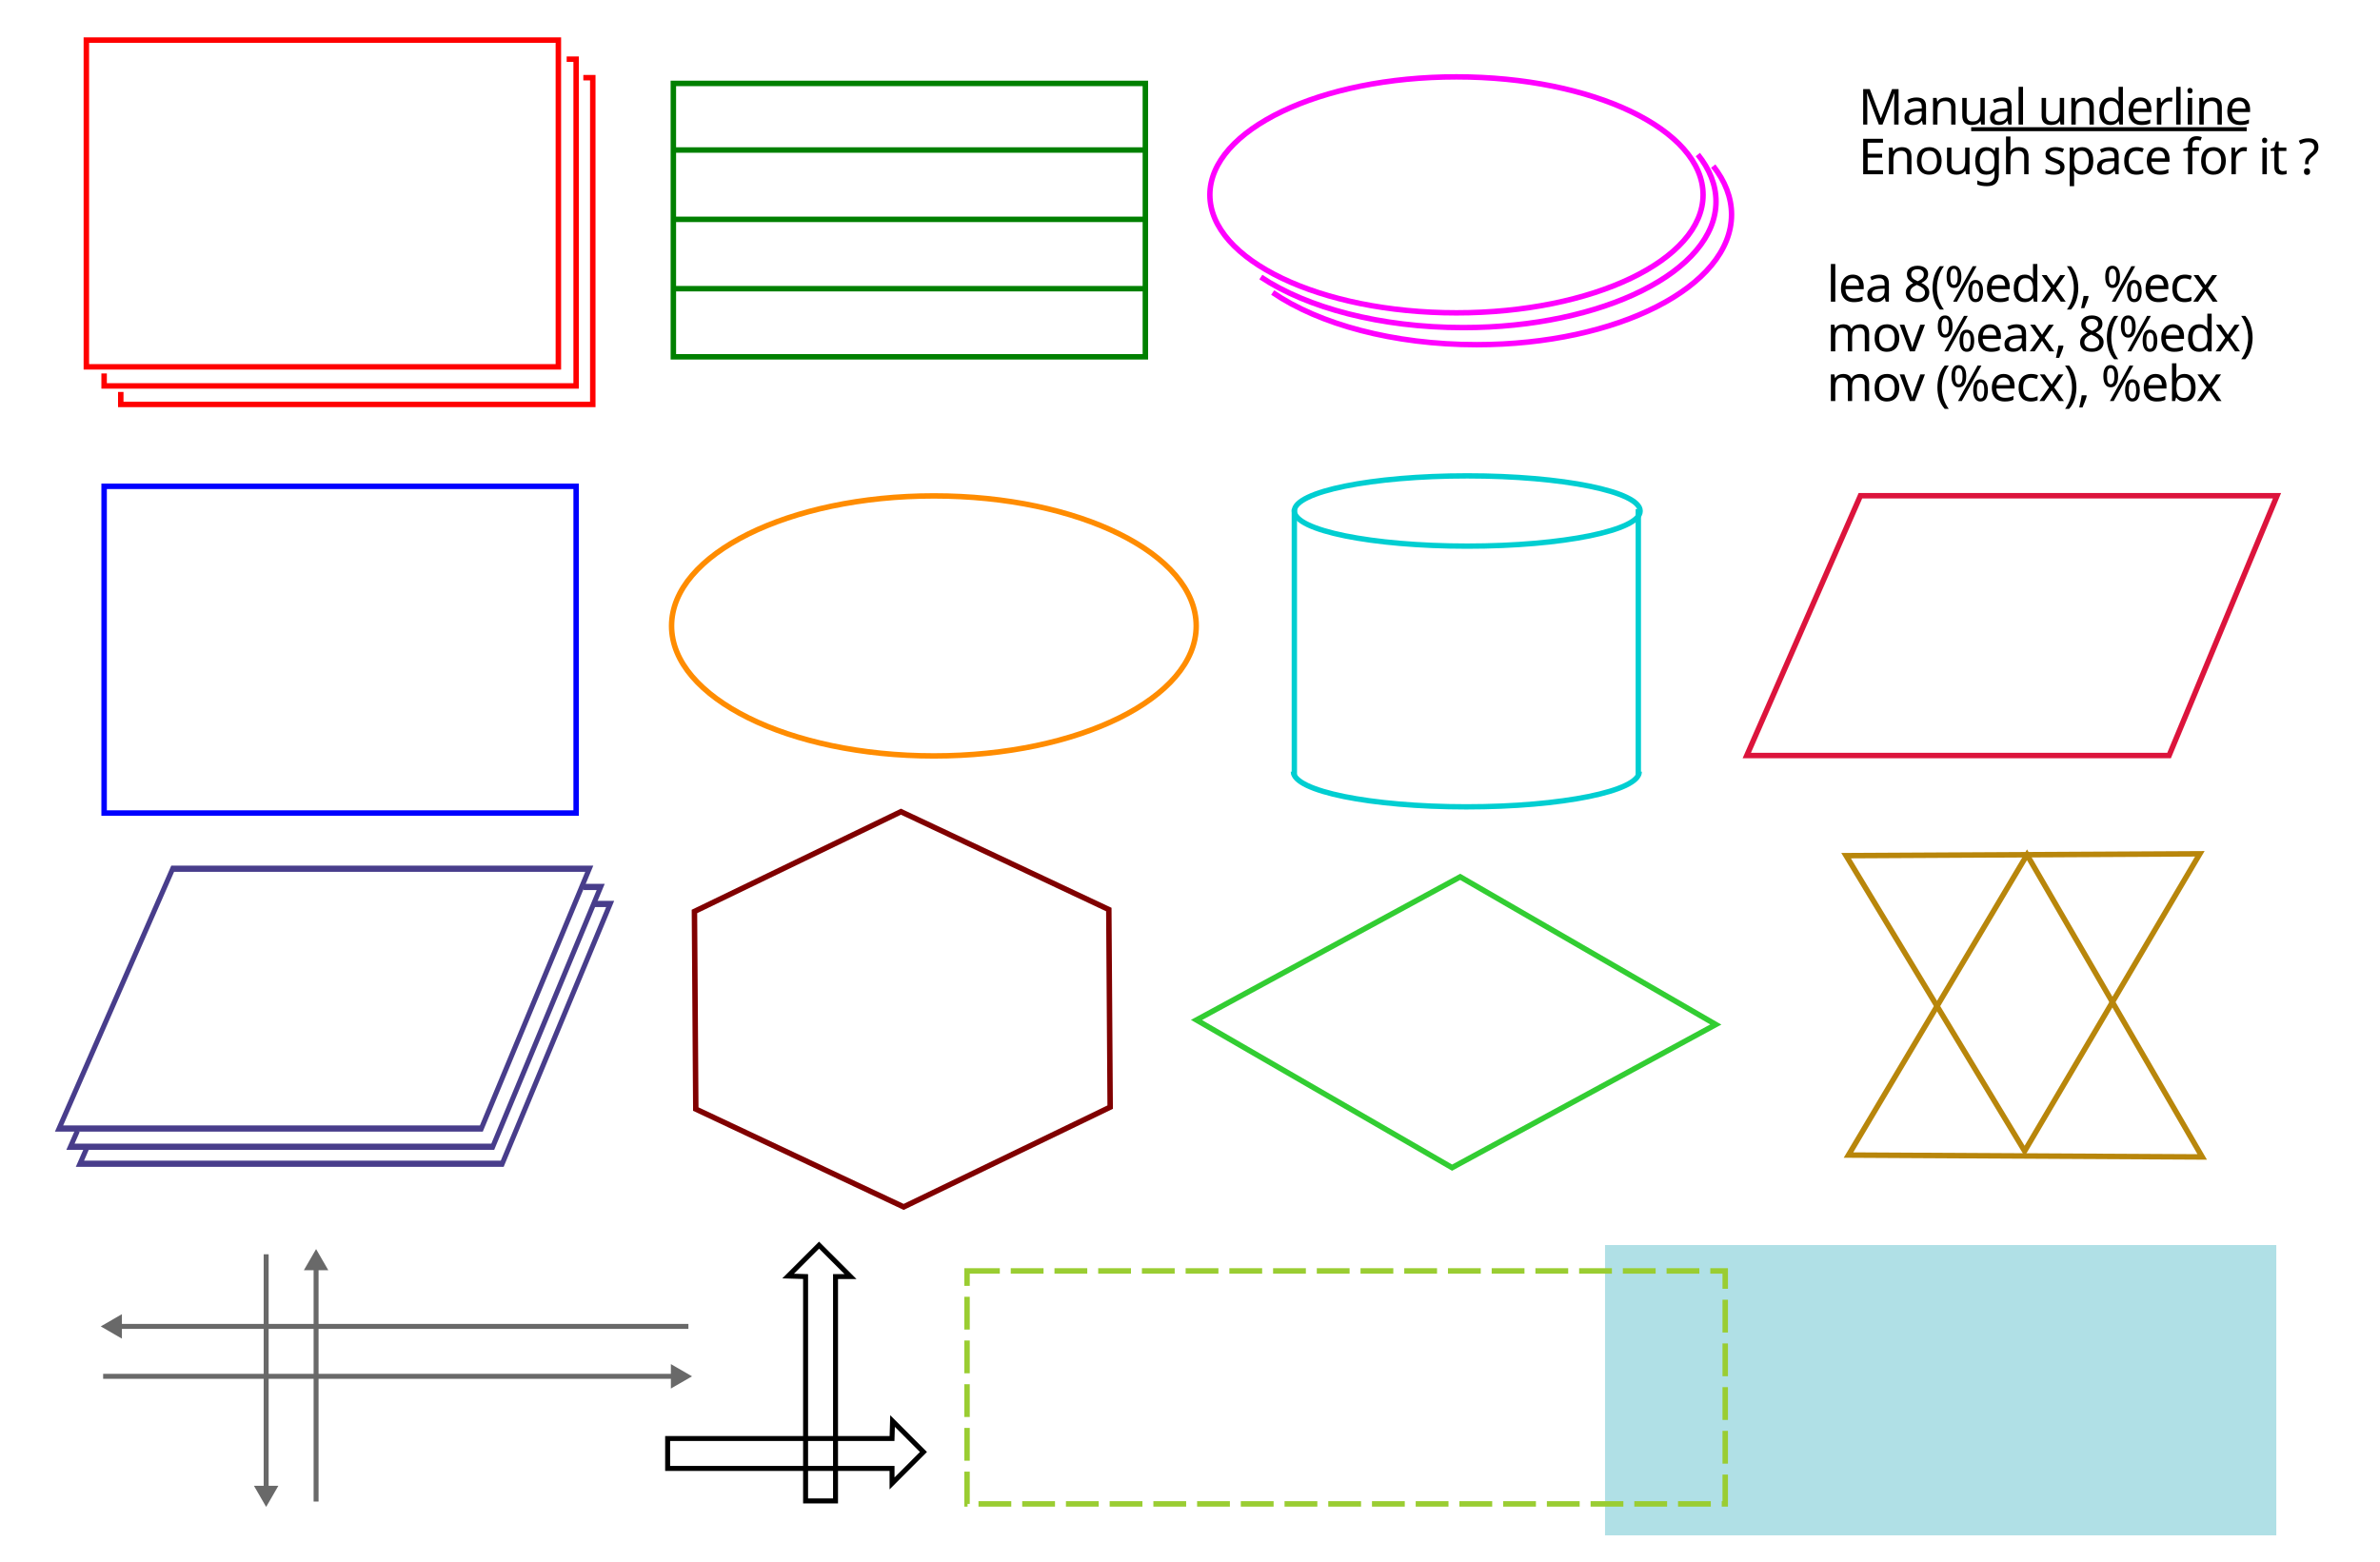
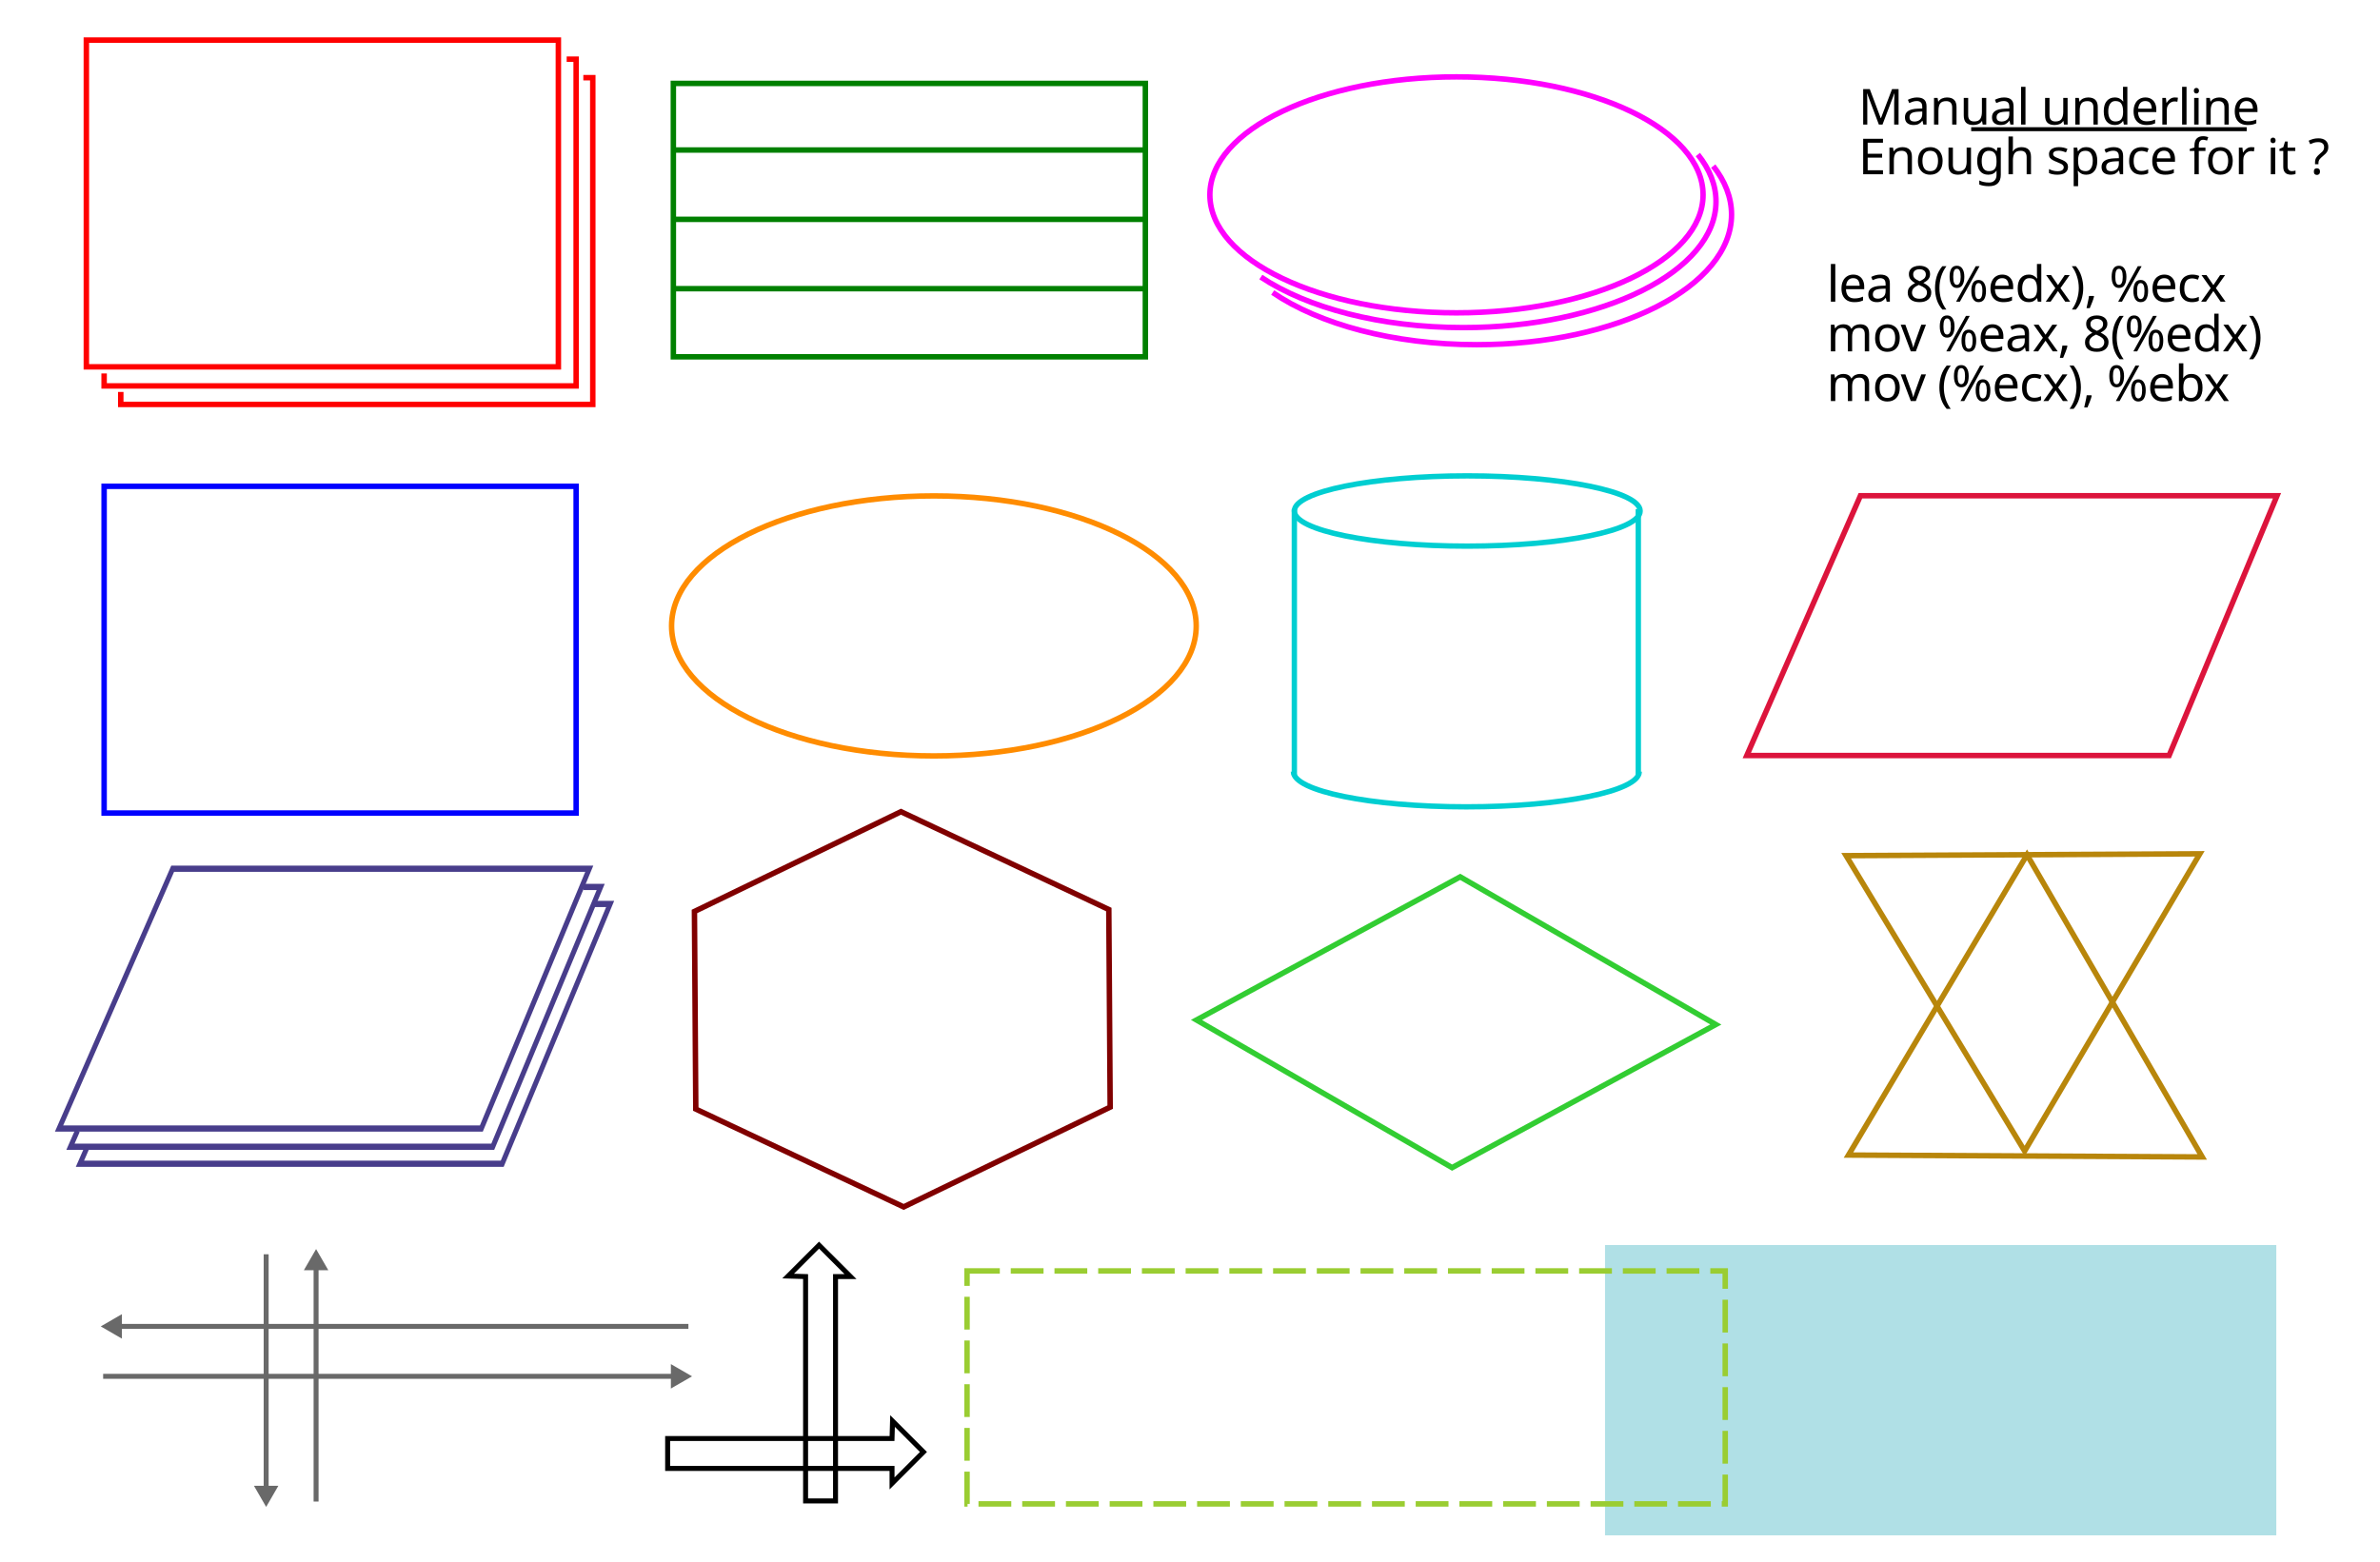
<svg xmlns="http://www.w3.org/2000/svg" version="1.1" id="svg2" viewBox="0 0 479.029 314.274" height="88.695mm" width="135.193mm">
  <defs id="defs4">
    <marker orient="auto" refY="0.0" refX="0.0" id="TriangleOutM" style="overflow:visible">
      <path id="path4565" d="M 5.77,0.0 L -2.88,5.0 L -2.88,-5.0 L 5.77,0.0 z " style="fill-rule:evenodd;stroke:#696969;stroke-width:1pt;stroke-opacity:1;fill:#696969;fill-opacity:1" transform="scale(0.4)" />
    </marker>
    <marker style="overflow:visible" id="marker6723" refX="0.0" refY="0.0" orient="auto">
      <path transform="scale(-0.4)" style="fill-rule:evenodd;stroke:#696969;stroke-width:1pt;stroke-opacity:1;fill:#696969;fill-opacity:1" d="M 5.77,0.0 L -2.88,5.0 L -2.88,-5.0 L 5.77,0.0 z " id="path6725" />
    </marker>
    <marker orient="auto" refY="0.0" refX="0.0" id="TriangleInM" style="overflow:visible">
      <path id="path4556" d="M 5.77,0.0 L -2.88,5.0 L -2.88,-5.0 L 5.77,0.0 z " style="fill-rule:evenodd;stroke:#696969;stroke-width:1pt;stroke-opacity:1;fill:#696969;fill-opacity:1" transform="scale(-0.4)" />
    </marker>
    <marker orient="auto" refY="0.0" refX="0.0" id="Arrow1Lstart" style="overflow:visible">
      <path id="path4420" d="M 0.0,0.0 L 5.0,-5.0 L -12.5,0.0 L 5.0,5.0 L 0.0,0.0 z " style="fill-rule:evenodd;stroke:#000000;stroke-width:1pt;stroke-opacity:1;fill:#000000;fill-opacity:1" transform="scale(0.8) translate(12.5,0)" />
    </marker>
    <marker orient="auto" refY="0.0" refX="0.0" id="Arrow1Lend" style="overflow:visible;">
      <path id="path4423" d="M 0.0,0.0 L 5.0,-5.0 L -12.5,0.0 L 5.0,5.0 L 0.0,0.0 z " style="fill-rule:evenodd;stroke:#000000;stroke-width:1pt;stroke-opacity:1;fill:#000000;fill-opacity:1" transform="scale(0.8) rotate(180) translate(12.5,0)" />
    </marker>
    <marker orient="auto" refY="0" refX="0" id="TriangleInM-2" style="overflow:visible">
      <path id="path4556-3" d="m 5.77,0 -8.65,5 0,-10 8.65,5 z" style="fill:#696969;fill-opacity:1;fill-rule:evenodd;stroke:#696969;stroke-width:1pt;stroke-opacity:1" transform="scale(-0.4,-0.4)" />
    </marker>
    <marker orient="auto" refY="0" refX="0" id="TriangleOutM-1" style="overflow:visible">
      <path id="path4565-3" d="m 5.77,0 -8.65,5 0,-10 8.65,5 z" style="fill:#696969;fill-opacity:1;fill-rule:evenodd;stroke:#696969;stroke-width:1pt;stroke-opacity:1" transform="scale(0.4,0.4)" />
    </marker>
    <marker orient="auto" refY="0" refX="0" id="TriangleInM-2-3" style="overflow:visible">
      <path id="path4556-3-7" d="m 5.77,0 -8.65,5 0,-10 8.65,5 z" style="fill:#696969;fill-opacity:1;fill-rule:evenodd;stroke:#696969;stroke-width:1pt;stroke-opacity:1" transform="scale(-0.4,-0.4)" />
    </marker>
    <marker orient="auto" refY="0" refX="0" id="TriangleInM-2-7" style="overflow:visible">
      <path id="path4556-3-6" d="m 5.77,0 -8.65,5 0,-10 8.65,5 z" style="fill:#696969;fill-opacity:1;fill-rule:evenodd;stroke:#696969;stroke-width:1pt;stroke-opacity:1" transform="scale(-0.4,-0.4)" />
    </marker>
    <marker orient="auto" refY="0" refX="0" id="TriangleInM-2-7-2" style="overflow:visible">
      <path id="path4556-3-6-0" d="m 5.77,0 -8.65,5 0,-10 8.65,5 z" style="fill:#696969;fill-opacity:1;fill-rule:evenodd;stroke:#696969;stroke-width:1pt;stroke-opacity:1" transform="scale(-0.4,-0.4)" />
    </marker>
  </defs>
  <rect y="250.631" x="323.047" height="58.436" width="135.111" id="rect13241" style="opacity:1;fill:#b0e0e6;fill-opacity:1;stroke:none;stroke-width:1.1;stroke-miterlimit:4;stroke-dasharray:none;stroke-dashoffset:0;stroke-opacity:1" />
  <ellipse style="opacity:1;fill:none;fill-opacity:1;stroke:#ff8c00;stroke-width:1.1;stroke-miterlimit:4;stroke-dasharray:none;stroke-opacity:1" id="path4142" cx="187.967" cy="125.998" rx="52.798" ry="26.171" />
  <g transform="translate(-186.0291,-261.1083)" id="g4182">
    <g id="g4177">
      <path id="rect3336" d="m 203.408,269.181 95.005,0 0,65.773 -95.005,0 z" style="opacity:1;fill:none;fill-opacity:1;stroke:#ff0000;stroke-width:1.1;stroke-miterlimit:4;stroke-dasharray:none;stroke-opacity:1" />
      <path id="rect3336-5" d="m 300.085,273.023 1.905,0 0,65.773 -95.005,0 0,-2.511" style="opacity:1;fill:none;fill-opacity:1;stroke:#ff0000;stroke-width:1.1;stroke-miterlimit:4;stroke-dasharray:none;stroke-opacity:1" />
      <path id="rect3336-5-7" d="m 303.435,276.745 1.905,0 0,65.773 -95.005,0 0,-2.511" style="opacity:1;fill:none;fill-opacity:1;stroke:#ff0000;stroke-width:1.1;stroke-miterlimit:4;stroke-dasharray:none;stroke-opacity:1" />
    </g>
  </g>
  <g transform="translate(-73.88172,-259.5591)" style="stroke:#008000" id="g4230">
    <g transform="translate(5.210879,1.116617)" id="g4304">
      <g id="g4365">
        <g id="g4384">
          <path id="rect3336-2" d="m 204.198,275.234 95.005,0 0,55.033 -95.005,0 z" style="opacity:1;fill:none;fill-opacity:1;stroke:#008000;stroke-width:1.1;stroke-miterlimit:4;stroke-dasharray:none;stroke-opacity:1" />
          <path id="path4336" d="m 203.985,288.64 94.912,0" style="fill:none;fill-rule:evenodd;stroke:#008000;stroke-width:1.1;stroke-linecap:butt;stroke-linejoin:miter;stroke-miterlimit:4;stroke-dasharray:none;stroke-opacity:1" />
          <path id="path4336-4" d="m 203.985,302.598 94.912,0" style="fill:none;fill-rule:evenodd;stroke:#008000;stroke-width:1.1;stroke-linecap:butt;stroke-linejoin:miter;stroke-miterlimit:4;stroke-dasharray:none;stroke-opacity:1" />
          <path id="path4336-44" d="m 204.171,316.555 94.912,0" style="fill:none;fill-rule:evenodd;stroke:#008000;stroke-width:1.1;stroke-linecap:butt;stroke-linejoin:miter;stroke-miterlimit:4;stroke-dasharray:none;stroke-opacity:1" />
        </g>
      </g>
    </g>
  </g>
  <path id="rect3336-2-6" d="m 20.956,97.895 95.005,0 0,65.773 -95.005,0 z" style="opacity:1;fill:none;fill-opacity:1;stroke:#0000ff;stroke-width:1.1;stroke-miterlimit:4;stroke-dasharray:none;stroke-opacity:1" />
  <g transform="translate(-27.21877,-357.5034)" id="g4296">
    <ellipse ry="23.751" rx="49.634" cy="396.728" cx="320.368" id="path4142-1" style="opacity:1;fill:none;fill-opacity:1;stroke:#ff00ff;stroke-width:1.1;stroke-miterlimit:4;stroke-dasharray:none;stroke-opacity:1" />
    <path style="opacity:1;fill:none;fill-opacity:1;stroke:#ff00ff;stroke-width:1.1;stroke-miterlimit:4;stroke-dasharray:none;stroke-opacity:1" d="m 368.947,388.608 c 2.359,2.925 3.657,6.119 3.657,9.465 0,14.014 -22.777,25.376 -50.874,25.376 -16.666,0 -31.459,-3.997 -40.739,-10.174" id="path4142-1-8" />
    <path style="opacity:1;fill:none;fill-opacity:1;stroke:#ff00ff;stroke-width:1.1;stroke-miterlimit:4;stroke-dasharray:none;stroke-opacity:1" d="m 372.045,390.933 c 2.378,3.018 3.687,6.315 3.687,9.768 0,14.463 -22.962,26.187 -51.287,26.187 -16.801,0 -31.715,-4.125 -41.07,-10.499" id="path4142-1-8-6" />
  </g>
  <g transform="translate(-17.41997,-321.7779)" id="g4322">
    <ellipse style="opacity:1;fill:none;fill-opacity:1;stroke:#00ced1;stroke-width:1.08;stroke-miterlimit:10;stroke-dasharray:none;stroke-opacity:1" id="path4301" cx="312.737" cy="424.643" rx="34.801" ry="7.072" />
    <path style="opacity:1;fill:none;fill-opacity:1;stroke:#00ced1;stroke-width:1.08;stroke-miterlimit:10;stroke-dasharray:none;stroke-opacity:1" d="m 347.353,477.124 c 10e-6,3.906 -15.581,7.072 -34.801,7.072 -19.22,0 -34.801,-3.166 -34.801,-7.072" id="path4301-4" />
    <path style="opacity:1;fill:none;fill-opacity:1;stroke:#00ced1;stroke-width:1.08;stroke-miterlimit:10;stroke-dasharray:none;stroke-opacity:1" d="m 277.936,477.869 0,-53.598 m 69.23,0 0,53.598" id="rect4318" />
  </g>
  <path d="m 223.174,183.091 0.272,39.78 -41.565,20.084 -41.837,-19.695 -0.272,-39.78 41.565,-20.084 z" id="path4327" style="opacity:1;fill:none;fill-opacity:1;stroke:#800000;stroke-width:1.1;stroke-miterlimit:10;stroke-dasharray:none;stroke-opacity:1" />
  <path d="m 345.347,206.238 -53.08,28.812 -51.446,-29.726 53.08,-28.812 z" id="path4329" style="opacity:1;fill:none;fill-opacity:1;stroke:#32cd32;stroke-width:1.1;stroke-miterlimit:10;stroke-dasharray:none;stroke-opacity:1" />
  <path d="m 443.246,232.897 -71.195,-0.38 35.932,-60.443 z" id="path4331" style="opacity:1;fill:none;fill-opacity:1;stroke:#b8860b;stroke-width:1.1;stroke-miterlimit:10;stroke-dasharray:none;stroke-opacity:1" />
  <g transform="matrix(1.024011,0,0,1.313166,-28.03079,-374.9291)" id="g13260">
    <path style="opacity:1;fill:none;fill-opacity:1;stroke:#483d8b;stroke-width:0.949;stroke-miterlimit:10;stroke-dasharray:none;stroke-opacity:1" d="m 61.313,418.688 81.885,0 -21.216,39.826 -83.002,0 z" id="rect4333" />
    <path style="opacity:1;fill:none;fill-opacity:1;stroke:#483d8b;stroke-width:0.949;stroke-miterlimit:10;stroke-dasharray:none;stroke-opacity:1" d="m 142.081,421.48 3.361,0 -21.216,39.826 -83.002,0 1.386,-2.471" id="rect4333-7" />
    <path style="opacity:1;fill:none;fill-opacity:1;stroke:#483d8b;stroke-width:0.949;stroke-miterlimit:10;stroke-dasharray:none;stroke-opacity:1" d="m 143.942,424.085 3.361,0 -21.216,39.826 -83.002,0 1.386,-2.471" id="rect4333-7-5" />
  </g>
  <path id="rect4333-1" d="m 374.451,99.793 83.851,0 -21.725,52.298 -84.995,0 z" style="opacity:1;fill:none;fill-opacity:1;stroke:#dc143c;stroke-width:1.1;stroke-miterlimit:10;stroke-dasharray:none;stroke-opacity:1" />
  <path id="path4414" d="m 23.118,267.008 115.44,0" style="fill:none;fill-rule:evenodd;stroke:#696969;stroke-width:1px;stroke-linecap:butt;stroke-linejoin:miter;stroke-opacity:1;marker-start:url(#TriangleInM)" />
  <path id="path4414-2" d="m 136.448,277.058 -115.689,0" style="fill:none;fill-rule:evenodd;stroke:#696969;stroke-width:1px;stroke-linecap:butt;stroke-linejoin:miter;stroke-opacity:1;marker-start:url(#TriangleInM-2)" />
  <path id="path6715" d="m 53.57,252.492 0,48.015" style="fill:none;fill-rule:evenodd;stroke:#696969;stroke-width:1px;stroke-linecap:butt;stroke-linejoin:miter;stroke-opacity:1;marker-end:url(#TriangleOutM)" />
  <path id="path6715-5" d="m 63.619,302.267 0,-47.984" style="fill:none;fill-rule:evenodd;stroke:#696969;stroke-width:1px;stroke-linecap:butt;stroke-linejoin:miter;stroke-opacity:1;marker-end:url(#TriangleOutM-1)" />
  <path id="path13214" d="m 396.744,26.005 55.459,0" style="fill:none;fill-rule:evenodd;stroke:#000000;stroke-width:0.8;stroke-linecap:butt;stroke-linejoin:miter;stroke-miterlimit:4;stroke-dasharray:none;stroke-opacity:1" />
  <rect y="255.842" x="194.636" height="46.898" width="152.604" id="rect13239" style="opacity:1;fill:none;fill-opacity:1;stroke:#9acd32;stroke-width:1.1;stroke-miterlimit:4;stroke-dasharray:6.6, 2.2;stroke-dashoffset:0;stroke-opacity:1" />
-   <text id="text13206" y="25.075" x="374.039" style="font-style:normal;font-variant:normal;font-weight:normal;font-stretch:normal;font-size:10px;line-height:100%;font-family:'Droid Sans';-inkscape-font-specification:'Droid Sans, Normal';text-align:start;letter-spacing:-0.25px;word-spacing:0px;writing-mode:lr-tb;text-anchor:start;fill:#000000;fill-opacity:1;stroke:none;stroke-width:1px;stroke-linecap:butt;stroke-linejoin:miter;stroke-opacity:1;" xml:space="preserve">
-     <tspan id="tspan4640" style="fill:#000000;" x="374.039" y="25.075">Manual underline</tspan>
-     <tspan id="tspan4642" style="fill:#000000;" x="374.039" y="35.075">Enough space for it ?</tspan>
+   <text id="text13206" y="25.075" x="374.039" style="font-style:normal;font-variant:normal;font-weight:normal;font-stretch:normal;font-size:10px;line-height:110%;font-family:'Droid Sans';-inkscape-font-specification:'Droid Sans, Normal';text-align:start;letter-spacing:-0.15px;word-spacing:0px;writing-mode:lr-tb;text-anchor:start;fill:#000000;fill-opacity:1;stroke:none;stroke-width:1px;stroke-linecap:butt;stroke-linejoin:miter;stroke-opacity:1" xml:space="preserve">
+     <tspan id="tspan4640" style="line-height:110%;letter-spacing:-0.15px;fill:#000000" x="374.039" y="25.075">Manual underline</tspan>
+     <tspan id="tspan4642" style="line-height:110%;letter-spacing:-0.15px;fill:#000000" x="374.039" y="35.075">Enough space for it ?</tspan>
  </text>
  <path d="m 442.766,171.873 -71.195,0.374 35.932,59.464 z" id="path4331-9" style="opacity:1;fill:none;fill-opacity:1;stroke:#b8860b;stroke-width:1.1;stroke-miterlimit:10;stroke-dasharray:none;stroke-opacity:1" />
-   <text id="text34867" y="60.73" x="367.66" style="font-style:normal;font-variant:normal;font-weight:normal;font-stretch:normal;font-size:10px;line-height:100%;font-family:'Droid Sans Mono';-inkscape-font-specification:'Droid Sans Mono, Normal';text-align:start;letter-spacing:-0.25px;word-spacing:0px;writing-mode:lr-tb;text-anchor:start;fill:#000000;fill-opacity:1;stroke:none;stroke-width:1px;stroke-linecap:butt;stroke-linejoin:miter;stroke-opacity:1;" xml:space="preserve">
-     <tspan id="tspan4644" style="fill:#000000;" x="367.66" y="60.73">lea 8(%edx), %ecx</tspan>
-     <tspan id="tspan4646" style="fill:#000000;" x="367.66" y="70.73">mov %eax, 8(%edx)</tspan>
-     <tspan id="tspan4648" style="fill:#000000;" x="367.66" y="80.73">mov (%ecx), %ebx</tspan>
+   <text id="text34867" y="60.73" x="367.66" style="font-style:normal;font-variant:normal;font-weight:normal;font-stretch:normal;font-size:10px;line-height:110%;font-family:'Droid Sans Mono';-inkscape-font-specification:'Droid Sans Mono, Normal';text-align:start;letter-spacing:-0.15px;word-spacing:0px;writing-mode:lr-tb;text-anchor:start;fill:#000000;fill-opacity:1;stroke:none;stroke-width:1px;stroke-linecap:butt;stroke-linejoin:miter;stroke-opacity:1" xml:space="preserve">
+     <tspan id="tspan4644" style="line-height:110%;letter-spacing:-0.15px;fill:#000000" x="367.66" y="60.73">lea 8(%edx), %ecx</tspan>
+     <tspan id="tspan4646" style="line-height:110%;letter-spacing:-0.15px;fill:#000000" x="367.66" y="70.73">mov %eax, 8(%edx)</tspan>
+     <tspan id="tspan4648" style="line-height:110%;letter-spacing:-0.15px;fill:#000000" x="367.66" y="80.73">mov (%ecx), %ebx</tspan>
  </text>
  <path id="path4246" d="m 162.143,256.976 0,45.165 6.026,0 0,-45.165 3.013,0 -6.328,-6.323 -6.227,6.223 z" style="fill:none;fill-rule:evenodd;stroke:#000000;stroke-width:1px;stroke-linecap:butt;stroke-linejoin:miter;stroke-opacity:1" />
  <path id="path4246-5" d="m 179.543,289.575 -45.165,0 0,6.026 45.165,0 0,3.013 6.323,-6.328 -6.223,-6.227 z" style="fill:none;fill-rule:evenodd;stroke:#000000;stroke-width:1px;stroke-linecap:butt;stroke-linejoin:miter;stroke-opacity:1" />
</svg>
